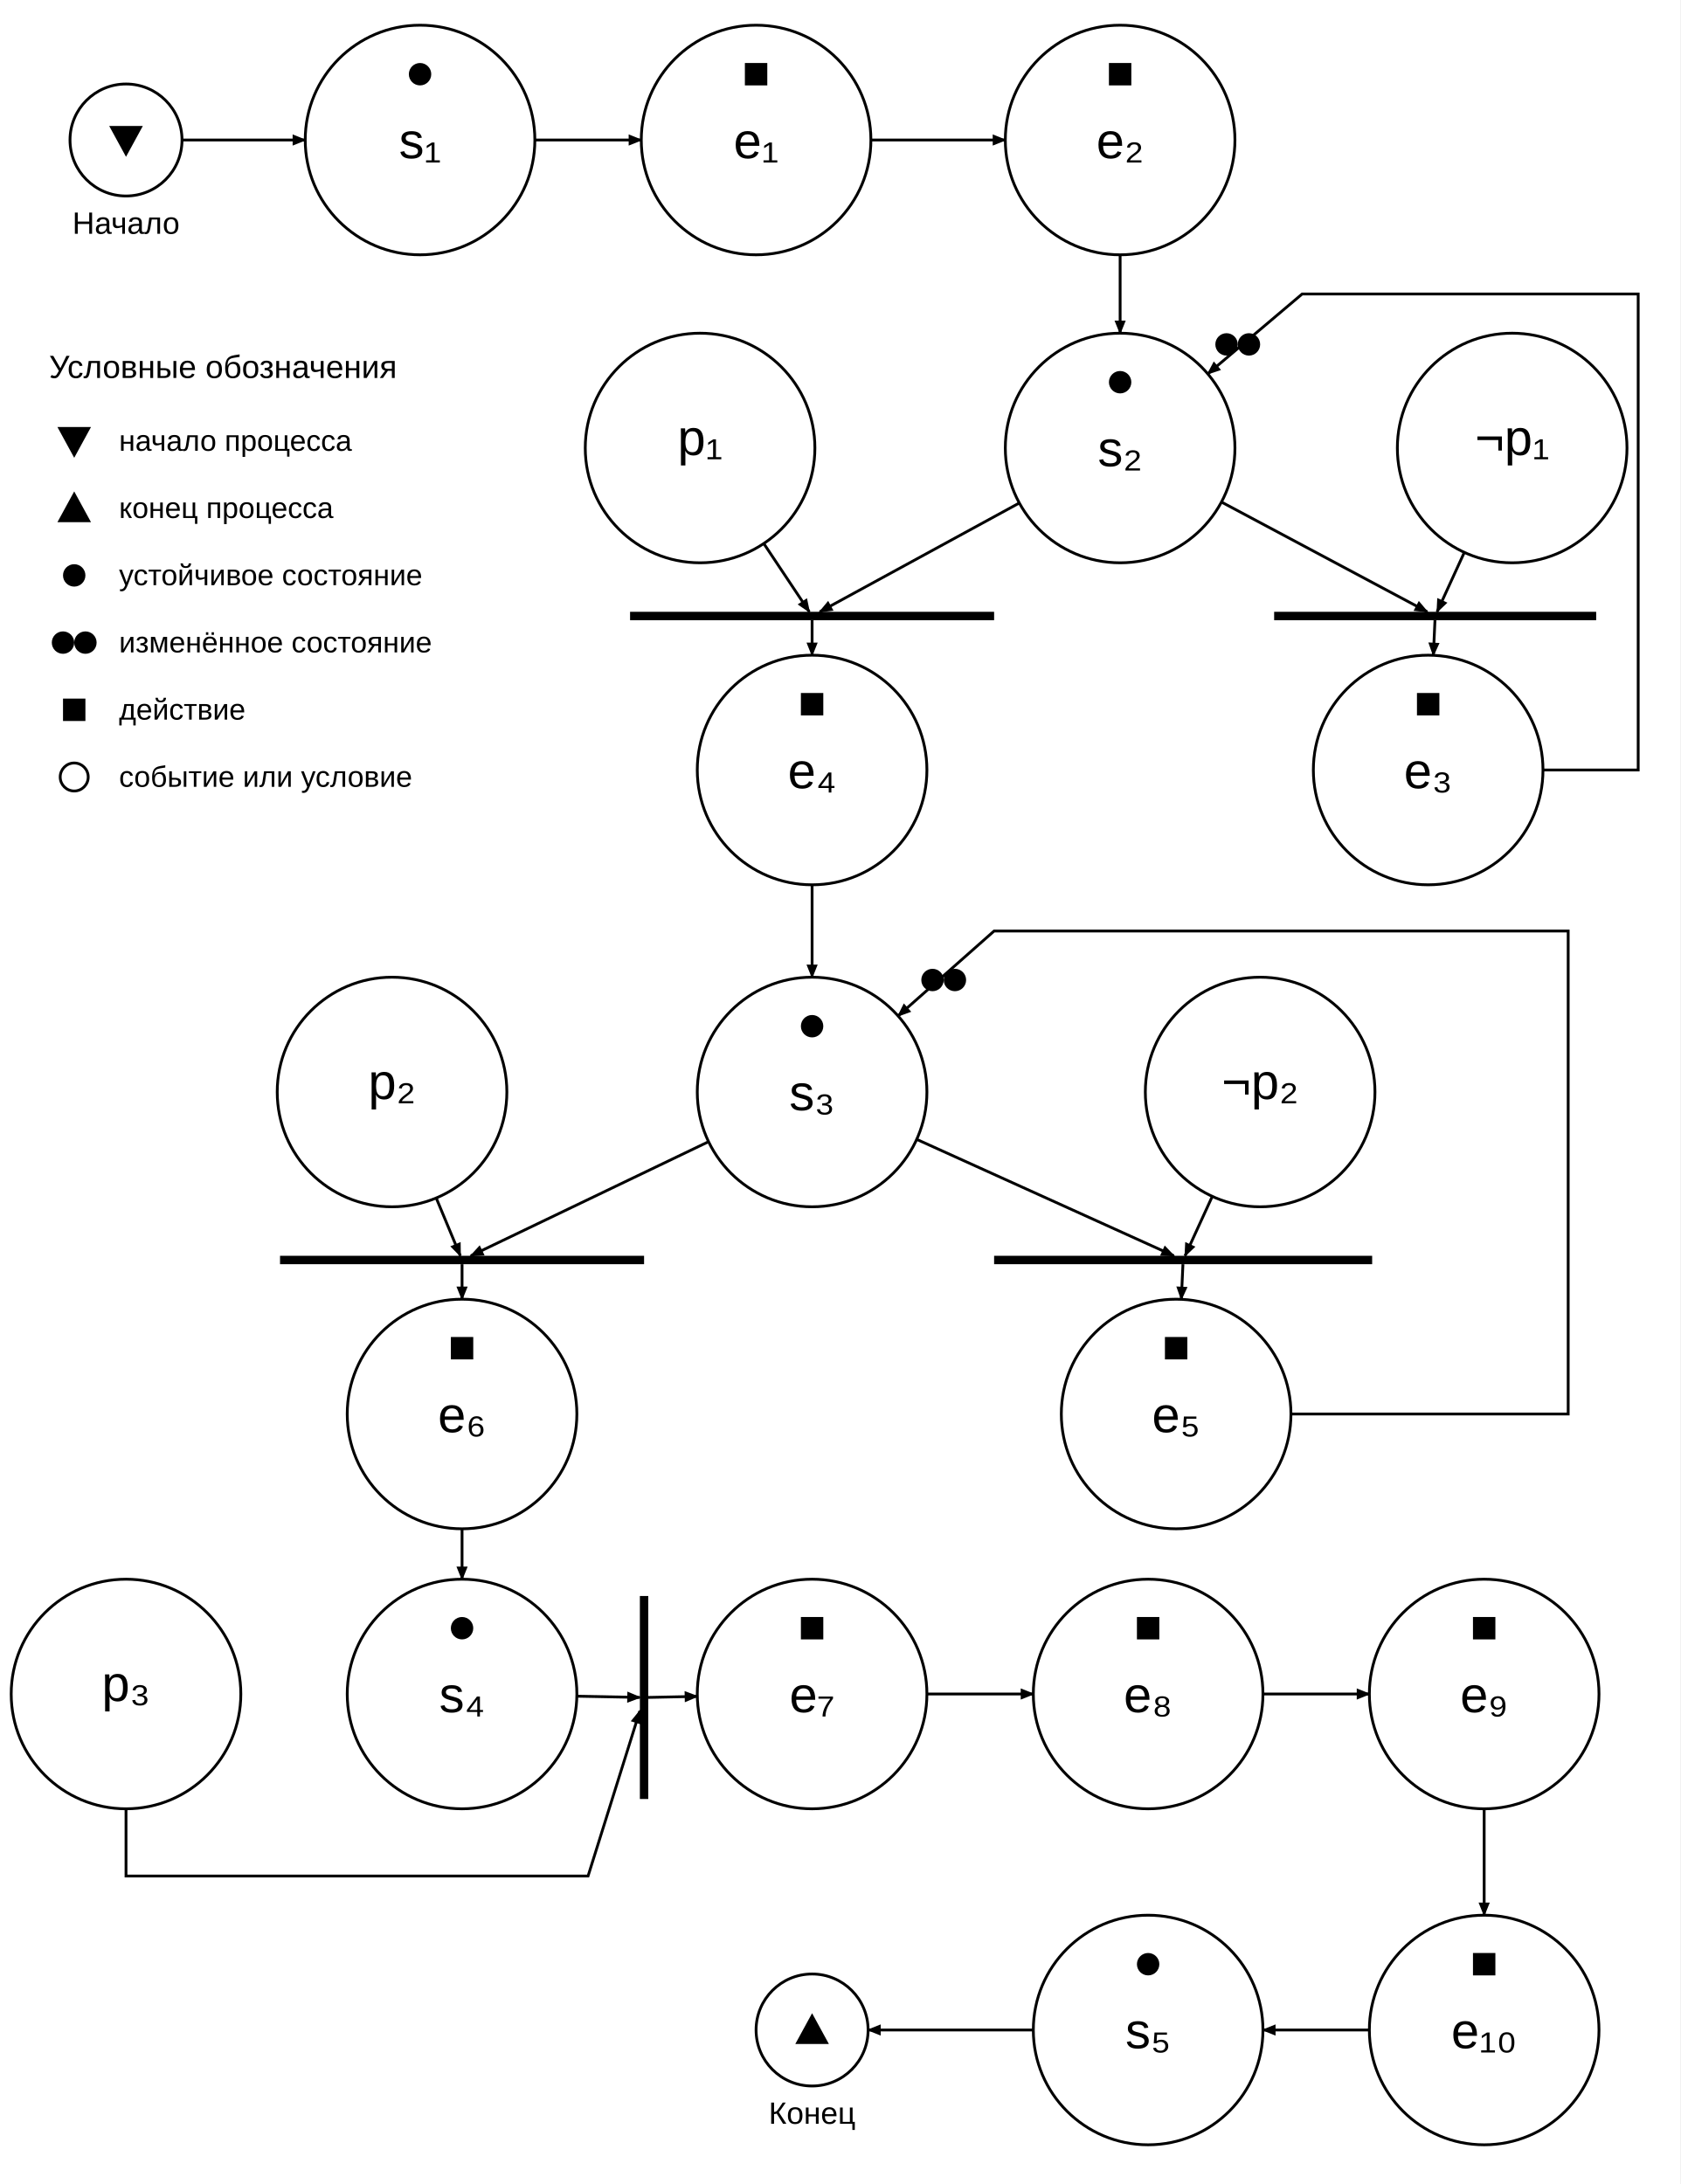
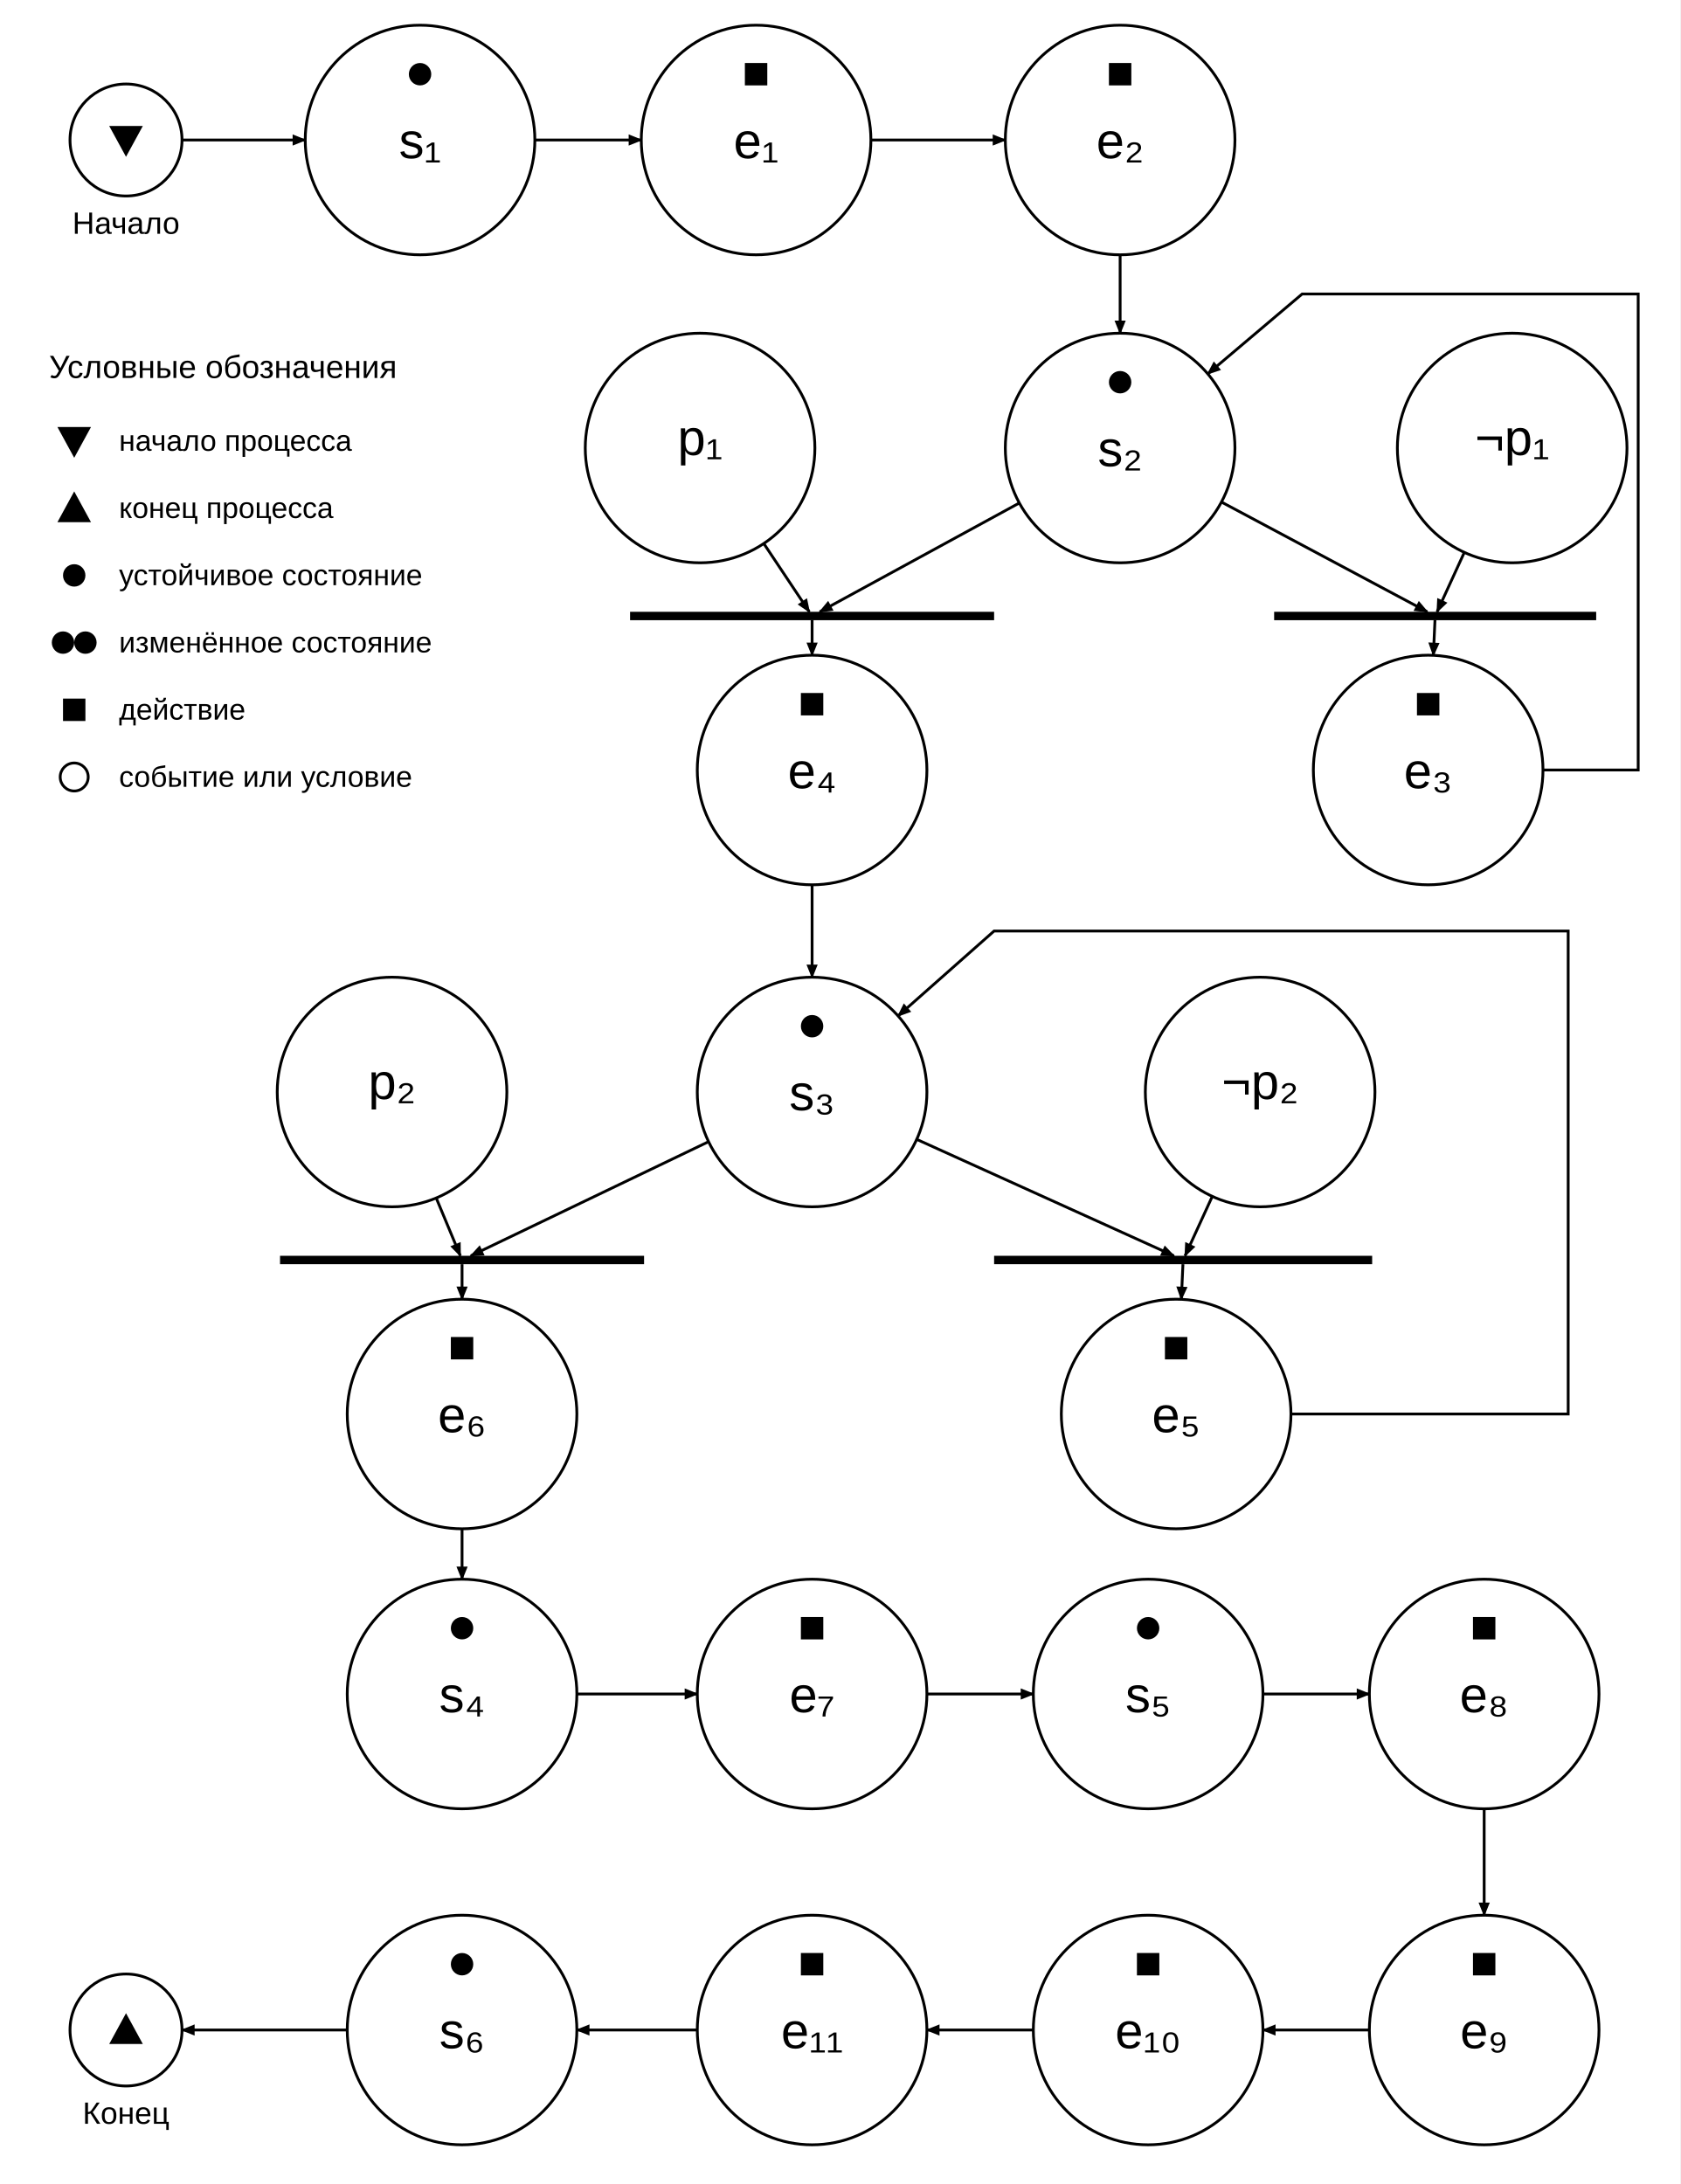
<svg xmlns="http://www.w3.org/2000/svg" width="1200" height="1560" viewBox="0 0 1200 1560">
  <defs>
    <marker id="arrow" markerWidth="10" markerHeight="8" refX="9" refY="4" orient="auto" markerUnits="userSpaceOnUse">
      <path d="M0 0 L10 4 L0 8 Z" fill="black" />
    </marker>
  </defs>
  <rect width="100%" height="100%" fill="white" />
  <polyline points="130.00,100.00 218.00,100.00" fill="none" stroke="black" stroke-width="2" marker-end="url(#arrow)" />
  <polyline points="382.00,100.00 458.00,100.00" fill="none" stroke="black" stroke-width="2" marker-end="url(#arrow)" />
  <polyline points="622.00,100.00 718.00,100.00" fill="none" stroke="black" stroke-width="2" marker-end="url(#arrow)" />
  <polyline points="800.00,182.00 800.00,238.00" fill="none" stroke="black" stroke-width="2" marker-end="url(#arrow)" />
  <polyline points="728.01,359.27 585.50,437.00" fill="none" stroke="black" stroke-width="2" marker-end="url(#arrow)" />
  <polyline points="545.49,388.23 578.00,437.00" fill="none" stroke="black" stroke-width="2" marker-end="url(#arrow)" />
  <polyline points="580.00,443.00 580.00,468.00" fill="none" stroke="black" stroke-width="2" marker-end="url(#arrow)" />
  <polyline points="872.35,358.59 1019.38,437.00" fill="none" stroke="black" stroke-width="2" marker-end="url(#arrow)" />
  <polyline points="1045.83,394.54 1026.38,437.00" fill="none" stroke="black" stroke-width="2" marker-end="url(#arrow)" />
  <polyline points="1024.86,443.00 1023.72,468.08" fill="none" stroke="black" stroke-width="2" marker-end="url(#arrow)" />
  <polyline points="1102.00,550.00 1170.00,550.00 1170.00,210.00 930.00,210.00 862.60,267.03" fill="none" stroke="black" stroke-width="2" marker-end="url(#arrow)" />
  <polyline points="580.00,632.00 580.00,698.00" fill="none" stroke="black" stroke-width="2" marker-end="url(#arrow)" />
  <polyline points="506.08,815.48 336.25,897.00" fill="none" stroke="black" stroke-width="2" marker-end="url(#arrow)" />
  <polyline points="311.54,855.69 328.75,897.00" fill="none" stroke="black" stroke-width="2" marker-end="url(#arrow)" />
  <polyline points="330.00,903.00 330.00,928.00" fill="none" stroke="black" stroke-width="2" marker-end="url(#arrow)" />
  <polyline points="654.70,813.83 838.38,897.00" fill="none" stroke="black" stroke-width="2" marker-end="url(#arrow)" />
  <polyline points="865.83,854.54 846.38,897.00" fill="none" stroke="black" stroke-width="2" marker-end="url(#arrow)" />
  <polyline points="844.86,903.00 843.72,928.08" fill="none" stroke="black" stroke-width="2" marker-end="url(#arrow)" />
  <polyline points="922.00,1010.00 1120.00,1010.00 1120.00,665.00 710.00,665.00 641.42,725.67" fill="none" stroke="black" stroke-width="2" marker-end="url(#arrow)" />
  <polyline points="330.00,1092.00 330.00,1128.00" fill="none" stroke="black" stroke-width="2" marker-end="url(#arrow)" />
-   <polyline points="411.98,1211.58 457.00,1212.44" fill="none" stroke="black" stroke-width="2" marker-end="url(#arrow)" />
-   <polyline points="90.00,1292.00 90.00,1340.00 420.00,1340.00 457.00,1222.06" fill="none" stroke="black" stroke-width="2" marker-end="url(#arrow)" />
-   <polyline points="463.00,1212.44 498.02,1211.71" fill="none" stroke="black" stroke-width="2" marker-end="url(#arrow)" />
+   <polyline points="412.00,1210.00 498.00,1210.00" fill="none" stroke="black" stroke-width="2" marker-end="url(#arrow)" />
  <polyline points="662.00,1210.00 738.00,1210.00" fill="none" stroke="black" stroke-width="2" marker-end="url(#arrow)" />
  <polyline points="902.00,1210.00 978.00,1210.00" fill="none" stroke="black" stroke-width="2" marker-end="url(#arrow)" />
  <polyline points="1060.00,1292.00 1060.00,1368.00" fill="none" stroke="black" stroke-width="2" marker-end="url(#arrow)" />
  <polyline points="978.00,1450.00 902.00,1450.00" fill="none" stroke="black" stroke-width="2" marker-end="url(#arrow)" />
-   <polyline points="738.00,1450.00 620.00,1450.00" fill="none" stroke="black" stroke-width="2" marker-end="url(#arrow)" />
+   <polyline points="738.00,1450.00 662.00,1450.00" fill="none" stroke="black" stroke-width="2" marker-end="url(#arrow)" />
+   <polyline points="498.00,1450.00 412.00,1450.00" fill="none" stroke="black" stroke-width="2" marker-end="url(#arrow)" />
+   <polyline points="248.00,1450.00 130.00,1450.00" fill="none" stroke="black" stroke-width="2" marker-end="url(#arrow)" />
  <rect x="450" y="437" width="260" height="6" fill="black" />
  <rect x="910" y="437" width="230" height="6" fill="black" />
  <rect x="200" y="897" width="260" height="6" fill="black" />
  <rect x="710" y="897" width="270" height="6" fill="black" />
-   <rect x="457" y="1140" width="6" height="145" fill="black" />
  <circle cx="90" cy="100" r="40" stroke="black" stroke-width="2" fill="white" />
  <polygon points="78,90 102,90 90,112" fill="black" />
  <text x="90" y="167" text-anchor="middle" font-family="Arial, sans-serif" font-size="22" fill="black">Начало</text>
  <circle cx="300" cy="100" r="82" stroke="black" stroke-width="2" fill="white" />
  <circle cx="300" cy="53" r="8" fill="black" />
-   <text x="300" y="113.0" text-anchor="middle" font-family="Arial, sans-serif" font-size="36" fill="black">s₁</text>
+   <text x="300" y="113" text-anchor="middle" font-family="Arial, sans-serif" font-size="36" fill="black">s₁</text>
  <circle cx="540" cy="100" r="82" stroke="black" stroke-width="2" fill="white" />
  <rect x="532" y="45" width="16" height="16" fill="black" />
-   <text x="540" y="113.0" text-anchor="middle" font-family="Arial, sans-serif" font-size="36" fill="black">e₁</text>
+   <text x="540" y="113" text-anchor="middle" font-family="Arial, sans-serif" font-size="36" fill="black">e₁</text>
  <circle cx="800" cy="100" r="82" stroke="black" stroke-width="2" fill="white" />
  <rect x="792" y="45" width="16" height="16" fill="black" />
-   <text x="800" y="113.0" text-anchor="middle" font-family="Arial, sans-serif" font-size="36" fill="black">e₂</text>
+   <text x="800" y="113" text-anchor="middle" font-family="Arial, sans-serif" font-size="36" fill="black">e₂</text>
  <circle cx="800" cy="320" r="82" stroke="black" stroke-width="2" fill="white" />
  <circle cx="800" cy="273" r="8" fill="black" />
-   <text x="800" y="333.0" text-anchor="middle" font-family="Arial, sans-serif" font-size="36" fill="black">s₂</text>
+   <text x="800" y="333" text-anchor="middle" font-family="Arial, sans-serif" font-size="36" fill="black">s₂</text>
  <circle cx="500" cy="320" r="82" stroke="black" stroke-width="2" fill="white" />
-   <text x="500" y="325.0" text-anchor="middle" font-family="Arial, sans-serif" font-size="36" fill="black">p₁</text>
+   <text x="500" y="325" text-anchor="middle" font-family="Arial, sans-serif" font-size="36" fill="black">p₁</text>
  <circle cx="1080" cy="320" r="82" stroke="black" stroke-width="2" fill="white" />
-   <text x="1080" y="325.0" text-anchor="middle" font-family="Arial, sans-serif" font-size="36" fill="black">¬p₁</text>
+   <text x="1080" y="325" text-anchor="middle" font-family="Arial, sans-serif" font-size="36" fill="black">¬p₁</text>
  <circle cx="1020" cy="550" r="82" stroke="black" stroke-width="2" fill="white" />
  <rect x="1012" y="495" width="16" height="16" fill="black" />
-   <text x="1020" y="563.0" text-anchor="middle" font-family="Arial, sans-serif" font-size="36" fill="black">e₃</text>
+   <text x="1020" y="563" text-anchor="middle" font-family="Arial, sans-serif" font-size="36" fill="black">e₃</text>
  <circle cx="580" cy="550" r="82" stroke="black" stroke-width="2" fill="white" />
  <rect x="572" y="495" width="16" height="16" fill="black" />
-   <text x="580" y="563.0" text-anchor="middle" font-family="Arial, sans-serif" font-size="36" fill="black">e₄</text>
+   <text x="580" y="563" text-anchor="middle" font-family="Arial, sans-serif" font-size="36" fill="black">e₄</text>
  <circle cx="580" cy="780" r="82" stroke="black" stroke-width="2" fill="white" />
  <circle cx="580" cy="733" r="8" fill="black" />
-   <text x="580" y="793.0" text-anchor="middle" font-family="Arial, sans-serif" font-size="36" fill="black">s₃</text>
+   <text x="580" y="793" text-anchor="middle" font-family="Arial, sans-serif" font-size="36" fill="black">s₃</text>
  <circle cx="280" cy="780" r="82" stroke="black" stroke-width="2" fill="white" />
-   <text x="280" y="785.0" text-anchor="middle" font-family="Arial, sans-serif" font-size="36" fill="black">p₂</text>
+   <text x="280" y="785" text-anchor="middle" font-family="Arial, sans-serif" font-size="36" fill="black">p₂</text>
  <circle cx="900" cy="780" r="82" stroke="black" stroke-width="2" fill="white" />
-   <text x="900" y="785.0" text-anchor="middle" font-family="Arial, sans-serif" font-size="36" fill="black">¬p₂</text>
+   <text x="900" y="785" text-anchor="middle" font-family="Arial, sans-serif" font-size="36" fill="black">¬p₂</text>
  <circle cx="840" cy="1010" r="82" stroke="black" stroke-width="2" fill="white" />
  <rect x="832" y="955" width="16" height="16" fill="black" />
-   <text x="840" y="1023.0" text-anchor="middle" font-family="Arial, sans-serif" font-size="36" fill="black">e₅</text>
+   <text x="840" y="1023" text-anchor="middle" font-family="Arial, sans-serif" font-size="36" fill="black">e₅</text>
  <circle cx="330" cy="1010" r="82" stroke="black" stroke-width="2" fill="white" />
  <rect x="322" y="955" width="16" height="16" fill="black" />
-   <text x="330" y="1023.0" text-anchor="middle" font-family="Arial, sans-serif" font-size="36" fill="black">e₆</text>
+   <text x="330" y="1023" text-anchor="middle" font-family="Arial, sans-serif" font-size="36" fill="black">e₆</text>
  <circle cx="330" cy="1210" r="82" stroke="black" stroke-width="2" fill="white" />
  <circle cx="330" cy="1163" r="8" fill="black" />
-   <text x="330" y="1223.0" text-anchor="middle" font-family="Arial, sans-serif" font-size="36" fill="black">s₄</text>
-   <circle cx="90" cy="1210" r="82" stroke="black" stroke-width="2" fill="white" />
-   <text x="90" y="1215.0" text-anchor="middle" font-family="Arial, sans-serif" font-size="36" fill="black">p₃</text>
+   <text x="330" y="1223" text-anchor="middle" font-family="Arial, sans-serif" font-size="36" fill="black">s₄</text>
  <circle cx="580" cy="1210" r="82" stroke="black" stroke-width="2" fill="white" />
  <rect x="572" y="1155" width="16" height="16" fill="black" />
-   <text x="580" y="1223.0" text-anchor="middle" font-family="Arial, sans-serif" font-size="36" fill="black">e₇</text>
+   <text x="580" y="1223" text-anchor="middle" font-family="Arial, sans-serif" font-size="36" fill="black">e₇</text>
  <circle cx="820" cy="1210" r="82" stroke="black" stroke-width="2" fill="white" />
-   <rect x="812" y="1155" width="16" height="16" fill="black" />
-   <text x="820" y="1223.0" text-anchor="middle" font-family="Arial, sans-serif" font-size="36" fill="black">e₈</text>
+   <circle cx="820" cy="1163" r="8" fill="black" />
+   <text x="820" y="1223" text-anchor="middle" font-family="Arial, sans-serif" font-size="36" fill="black">s₅</text>
  <circle cx="1060" cy="1210" r="82" stroke="black" stroke-width="2" fill="white" />
  <rect x="1052" y="1155" width="16" height="16" fill="black" />
-   <text x="1060" y="1223.0" text-anchor="middle" font-family="Arial, sans-serif" font-size="36" fill="black">e₉</text>
+   <text x="1060" y="1223" text-anchor="middle" font-family="Arial, sans-serif" font-size="36" fill="black">e₈</text>
  <circle cx="1060" cy="1450" r="82" stroke="black" stroke-width="2" fill="white" />
  <rect x="1052" y="1395" width="16" height="16" fill="black" />
-   <text x="1060" y="1463.0" text-anchor="middle" font-family="Arial, sans-serif" font-size="36" fill="black">e₁₀</text>
+   <text x="1060" y="1463" text-anchor="middle" font-family="Arial, sans-serif" font-size="36" fill="black">e₉</text>
  <circle cx="820" cy="1450" r="82" stroke="black" stroke-width="2" fill="white" />
-   <circle cx="820" cy="1403" r="8" fill="black" />
-   <text x="820" y="1463.0" text-anchor="middle" font-family="Arial, sans-serif" font-size="36" fill="black">s₅</text>
-   <circle cx="580" cy="1450" r="40" stroke="black" stroke-width="2" fill="white" />
-   <polygon points="568,1460 592,1460 580,1438" fill="black" />
-   <text x="580" y="1517" text-anchor="middle" font-family="Arial, sans-serif" font-size="22" fill="black">Конец</text>
-   <circle cx="876" cy="246" r="8" fill="black" />
-   <circle cx="892" cy="246" r="8" fill="black" />
-   <circle cx="666" cy="700" r="8" fill="black" />
-   <circle cx="682" cy="700" r="8" fill="black" />
+   <rect x="812" y="1395" width="16" height="16" fill="black" />
+   <text x="820" y="1463" text-anchor="middle" font-family="Arial, sans-serif" font-size="36" fill="black">e₁₀</text>
+   <circle cx="580" cy="1450" r="82" stroke="black" stroke-width="2" fill="white" />
+   <rect x="572" y="1395" width="16" height="16" fill="black" />
+   <text x="580" y="1463" text-anchor="middle" font-family="Arial, sans-serif" font-size="36" fill="black">e₁₁</text>
+   <circle cx="330" cy="1450" r="82" stroke="black" stroke-width="2" fill="white" />
+   <circle cx="330" cy="1403" r="8" fill="black" />
+   <text x="330" y="1463" text-anchor="middle" font-family="Arial, sans-serif" font-size="36" fill="black">s₆</text>
+   <circle cx="90" cy="1450" r="40" stroke="black" stroke-width="2" fill="white" />
+   <polygon points="78,1460 102,1460 90,1438" fill="black" />
+   <text x="90" y="1517" text-anchor="middle" font-family="Arial, sans-serif" font-size="22" fill="black">Конец</text>
  <text x="35" y="270" text-anchor="start" font-family="Arial, sans-serif" font-size="23" fill="black">Условные обозначения</text>
  <polygon points="41,305 65,305 53,327" fill="black" />
  <text x="85" y="322" text-anchor="start" font-family="Arial, sans-serif" font-size="21" fill="black">начало процесса</text>
  <polygon points="41,373 65,373 53,351" fill="black" />
  <text x="85" y="370" text-anchor="start" font-family="Arial, sans-serif" font-size="21" fill="black">конец процесса</text>
  <circle cx="53" cy="411" r="8" fill="black" />
  <text x="85" y="418" text-anchor="start" font-family="Arial, sans-serif" font-size="21" fill="black">устойчивое состояние</text>
  <circle cx="45" cy="459" r="8" fill="black" />
  <circle cx="61" cy="459" r="8" fill="black" />
  <text x="85" y="466" text-anchor="start" font-family="Arial, sans-serif" font-size="21" fill="black">изменённое состояние</text>
  <rect x="45" y="499" width="16" height="16" fill="black" />
  <text x="85" y="514" text-anchor="start" font-family="Arial, sans-serif" font-size="21" fill="black">действие</text>
  <circle cx="53" cy="555" r="10" fill="white" stroke="black" stroke-width="2" />
  <text x="85" y="562" text-anchor="start" font-family="Arial, sans-serif" font-size="21" fill="black">событие или условие</text>
</svg>
